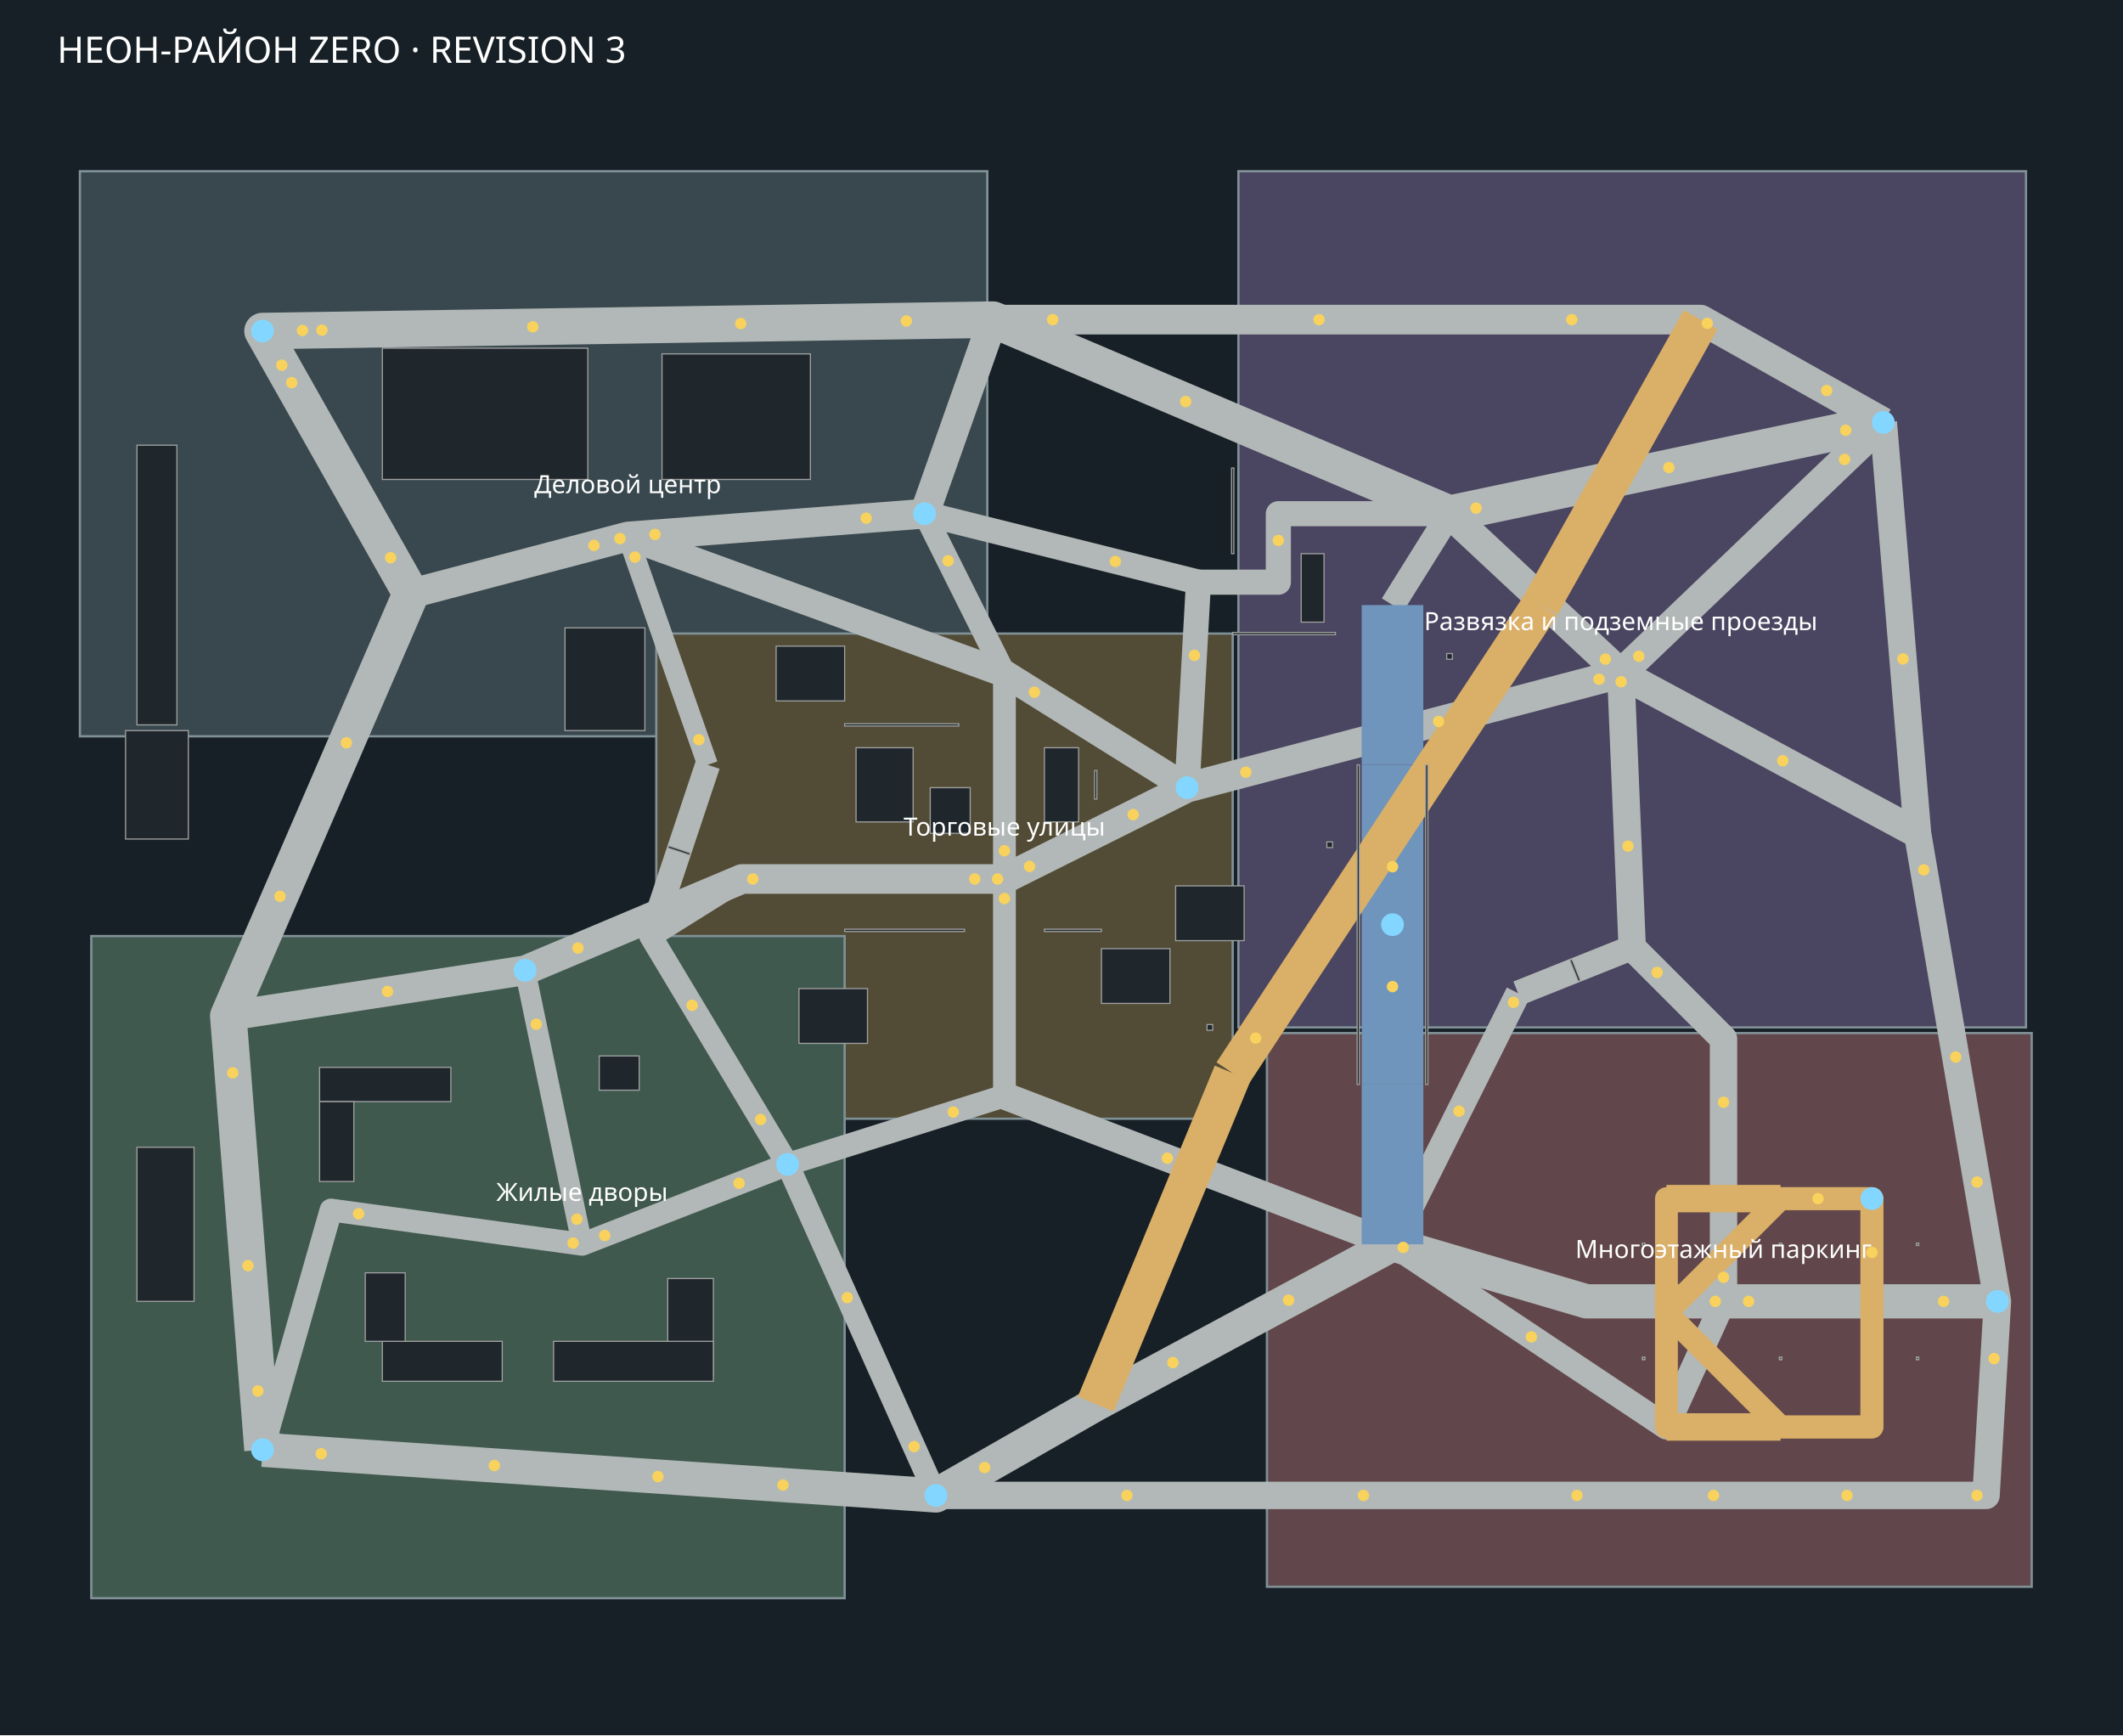
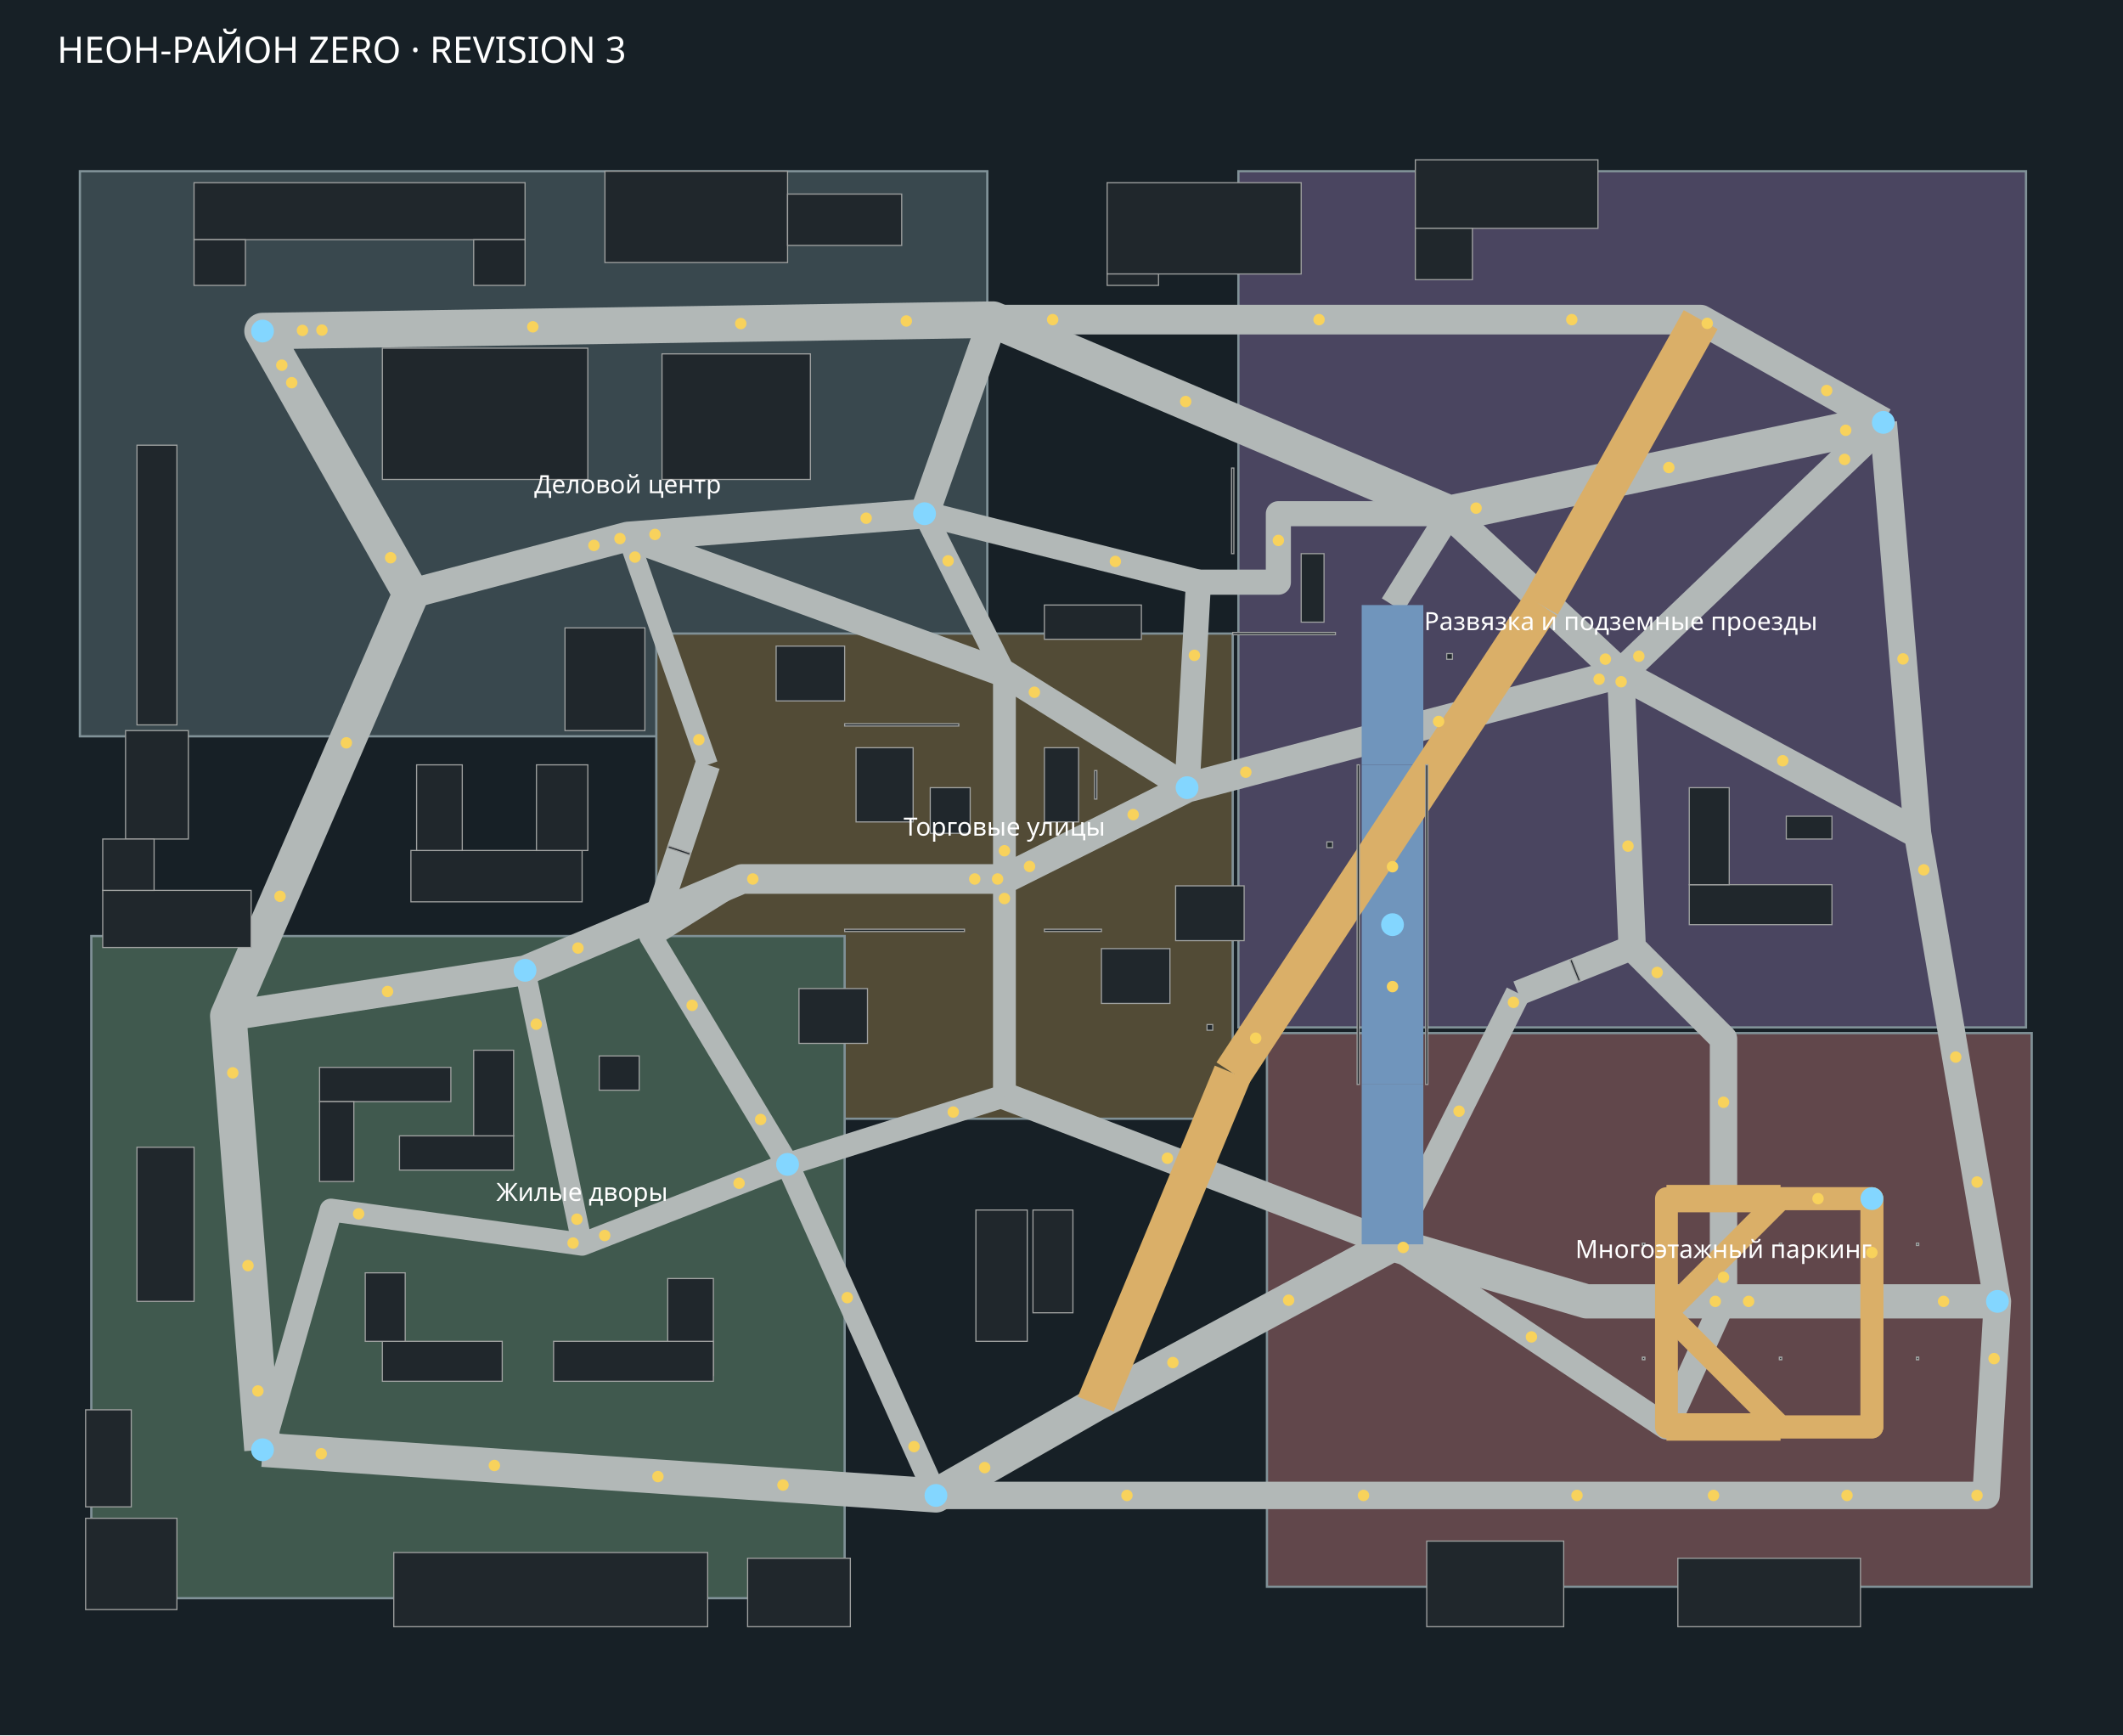
<svg xmlns="http://www.w3.org/2000/svg" viewBox="-30 -90 1860 1520">
  <rect x="-30" y="-90" width="1860" height="1520" fill="#172026" />
  <text x="20" y="-35" fill="white" font-size="32" font-family="sans-serif">НЕОН-РАЙОН ZERO · REVISION 3</text>
  <g transform="translate(0 1400) scale(1 -1)">
    <polygon points="40.0,845.0 835.0,845.0 835.0,1340.0 40.0,1340.0" fill="#39484e" stroke="#809197" stroke-width="2" />
    <polygon points="545.0,510.0 1050.0,510.0 1050.0,935.0 545.0,935.0" fill="#524b36" stroke="#809197" stroke-width="2" />
    <polygon points="50.0,90.0 710.0,90.0 710.0,670.0 50.0,670.0" fill="#40594e" stroke="#809197" stroke-width="2" />
    <polygon points="1055.0,590.0 1745.0,590.0 1745.0,1340.0 1055.0,1340.0" fill="#4a4560" stroke="#809197" stroke-width="2" />
    <polygon points="1080.0,100.0 1750.0,100.0 1750.0,585.0 1080.0,585.0" fill="#61474b" stroke="#809197" stroke-width="2" />
    <polyline points="200,220 790,180 930,260 1190,400 1360,350 1480,350 1600,350 1720,350" stroke="#b2b8b7" stroke-width="30" fill="none" stroke-linejoin="round" />
    <polyline points="790,180 1710,180 1720,350 1650,760 1620,1120" stroke="#b2b8b7" stroke-width="24" fill="none" stroke-linejoin="round" />
    <polyline points="200,220 170,600 330,970 200,1200 840,1210 1240,1040 1620,1120" stroke="#b2b8b7" stroke-width="32" fill="none" stroke-linejoin="round" />
    <polyline points="170,600 430,640 620,720 750,720 850,720 1010,800 1390,900 1650,760" stroke="#b2b8b7" stroke-width="26" fill="none" stroke-linejoin="round" />
    <polyline points="330,970 520,1020 780,1040 840,1210" stroke="#b2b8b7" stroke-width="26" fill="none" stroke-linejoin="round" />
    <polyline points="520,1020 850,900 1010,800" stroke="#b2b8b7" stroke-width="24" fill="none" stroke-linejoin="round" />
    <polyline points="850,720 850,900 780,1040" stroke="#b2b8b7" stroke-width="20" fill="none" stroke-linejoin="round" />
    <polyline points="620,720 540,670 660,470 850,530 850,720" stroke="#b2b8b7" stroke-width="20" fill="none" stroke-linejoin="round" />
    <polyline points="200,220 260,430 480,400 660,470 790,180" stroke="#b2b8b7" stroke-width="20" fill="none" stroke-linejoin="round" />
    <polyline points="480,400 430,640" stroke="#b2b8b7" stroke-width="18" fill="none" stroke-linejoin="round" />
    <polyline points="1010,800 1020,980 1090,980 1090,1040 1240,1040 1190,960" stroke="#b2b8b7" stroke-width="22" fill="none" stroke-linejoin="round" />
    <polyline points="1020,980 780,1040" stroke="#b2b8b7" stroke-width="22" fill="none" stroke-linejoin="round" />
    <polyline points="1240,1040 1390,900 1620,1120" stroke="#b2b8b7" stroke-width="26" fill="none" stroke-linejoin="round" />
    <polyline points="1480,350 1480,580 1400,660 1390,900" stroke="#b2b8b7" stroke-width="24" fill="none" stroke-linejoin="round" />
    <polyline points="1190,400 850,530" stroke="#b2b8b7" stroke-width="24" fill="none" stroke-linejoin="round" />
    <polyline points="1190,400 1430,240 1480,350" stroke="#b2b8b7" stroke-width="22" fill="none" stroke-linejoin="round" />
    <polyline points="1530,240 1610,240 1610,440 1430,440 1430,340 1530,240" stroke="#daaf68" stroke-width="20" fill="none" stroke-linejoin="round" />
    <polyline points="1530,440 1610,440 1610,240 1430,240 1430,340 1530,440" stroke="#daaf68" stroke-width="20" fill="none" stroke-linejoin="round" />
    <polyline points="1620,1120 1460,1210 840,1210" stroke="#b2b8b7" stroke-width="26" fill="none" stroke-linejoin="round" />
    <polyline points="540,670 620,720" stroke="#b2b8b7" stroke-width="18" fill="none" stroke-linejoin="round" />
    <polyline points="590,820 520,1020" stroke="#b2b8b7" stroke-width="18" fill="none" stroke-linejoin="round" />
    <polyline points="1300,620 1190,400" stroke="#b2b8b7" stroke-width="22" fill="none" stroke-linejoin="round" />
    <polyline points="1400,660 1480,580" stroke="#b2b8b7" stroke-width="22" fill="none" stroke-linejoin="round" />
    <polyline points="1190,960 1190,820" stroke="#7095bc" stroke-width="54" fill="none" stroke-linejoin="round" />
    <polyline points="1190,820 1190,680 1190,540" stroke="#7095bc" stroke-width="54" fill="none" stroke-linejoin="round" />
    <polyline points="1190,540 1190,400" stroke="#7095bc" stroke-width="54" fill="none" stroke-linejoin="round" />
    <polyline points="1430,240 1530,240" stroke="#daaf68" stroke-width="24" fill="none" stroke-linejoin="round" />
    <polyline points="1430,440 1530,440" stroke="#daaf68" stroke-width="24" fill="none" stroke-linejoin="round" />
    <polyline points="930,260 1050,550" stroke="#daaf68" stroke-width="34" fill="none" stroke-linejoin="round" />
    <polyline points="1050,550 1320,960" stroke="#daaf68" stroke-width="34" fill="none" stroke-linejoin="round" />
    <polyline points="1320,960 1460,1210" stroke="#daaf68" stroke-width="34" fill="none" stroke-linejoin="round" />
    <polyline points="540,670 590,820" stroke="#b2b8b7" stroke-width="22" fill="none" stroke-linejoin="round" />
    <polyline points="1300,620 1400,660" stroke="#b2b8b7" stroke-width="22" fill="none" stroke-linejoin="round" />
    <rect x="564.0" y="735.0" width="2.0" height="20.0" fill="#20272c" stroke="#a0a2a1" transform="rotate(71.56505 565.0 745.0)" />
    <rect x="1349.0" y="630.0" width="2.0" height="20.0" fill="#20272c" stroke="#a0a2a1" transform="rotate(21.80141 1350.0 640.0)" />
    <rect x="350.0" y="1080.0" width="95.0" height="95.0" fill="#20272c" stroke="#a0a2a1" transform="rotate(0 397.5 1127.5)" />
    <rect x="305.0" y="1070.0" width="180.0" height="115.0" fill="#20272c" stroke="#a0a2a1" transform="rotate(0 395.0 1127.5)" />
    <rect x="560.0" y="1090.0" width="90.0" height="75.0" fill="#20272c" stroke="#a0a2a1" transform="rotate(0 605.0 1127.5)" />
    <rect x="550.0" y="1070.0" width="130.0" height="110.0" fill="#20272c" stroke="#a0a2a1" transform="rotate(0 615.0 1125.0)" />
    <rect x="80.0" y="755.0" width="55.0" height="95.0" fill="#20272c" stroke="#a0a2a1" transform="rotate(0 107.5 802.5)" />
    <rect x="465.0" y="850.0" width="70.0" height="90.0" fill="#20272c" stroke="#a0a2a1" transform="rotate(0 500.0 895.0)" />
    <rect x="90.0" y="855.0" width="35.0" height="245.0" fill="#20272c" stroke="#a0a2a1" transform="rotate(0 107.5 977.5)" />
    <rect x="305.0" y="280.0" width="105.0" height="35.0" fill="#20272c" stroke="#a0a2a1" transform="rotate(0 357.5 297.5)" />
    <rect x="290.0" y="315.0" width="35.0" height="60.0" fill="#20272c" stroke="#a0a2a1" transform="rotate(0 307.5 345.0)" />
    <rect x="555.0" y="285.0" width="40.0" height="85.0" fill="#20272c" stroke="#a0a2a1" transform="rotate(0 575.0 327.5)" />
    <rect x="455.0" y="280.0" width="140.0" height="35.0" fill="#20272c" stroke="#a0a2a1" transform="rotate(0 525.0 297.5)" />
    <rect x="250.0" y="525.0" width="115.0" height="30.0" fill="#20272c" stroke="#a0a2a1" transform="rotate(0 307.5 540.0)" />
    <rect x="250.0" y="455.0" width="30.0" height="70.0" fill="#20272c" stroke="#a0a2a1" transform="rotate(0 265.0 490.0)" />
    <rect x="90.0" y="350.0" width="50.0" height="135.0" fill="#20272c" stroke="#a0a2a1" transform="rotate(0 115.0 417.5)" />
    <rect x="495.0" y="535.0" width="35.0" height="30.0" fill="#20272c" stroke="#a0a2a1" transform="rotate(0 512.5 550.0)" />
+     <rect x="140.0" y="1280.0" width="290.0" height="50.0" fill="#20272c" stroke="#a0a2a1" transform="rotate(0 285.0 1305.0)" />
+     <rect x="140.0" y="1240.0" width="45.0" height="40.0" fill="#20272c" stroke="#a0a2a1" transform="rotate(0 162.5 1260.0)" />
+     <rect x="385.0" y="1240.0" width="45.0" height="40.0" fill="#20272c" stroke="#a0a2a1" transform="rotate(0 407.5 1260.0)" />
+     <rect x="500.0" y="1260.0" width="160.0" height="80.0" fill="#20272c" stroke="#a0a2a1" transform="rotate(0 580.0 1300.0)" />
+     <rect x="660.0" y="1275.0" width="100.0" height="45.0" fill="#20272c" stroke="#a0a2a1" transform="rotate(0 710.0 1297.5)" />
+     <rect x="940.0" y="1250.0" width="170.0" height="80.0" fill="#20272c" stroke="#a0a2a1" transform="rotate(0 1025.0 1290.0)" />
+     <rect x="940.0" y="1240.0" width="45.0" height="10.0" fill="#20272c" stroke="#a0a2a1" transform="rotate(0 962.5 1245.0)" />
+     <rect x="1210.0" y="1290.0" width="160.0" height="60.0" fill="#20272c" stroke="#a0a2a1" transform="rotate(0 1290.0 1320.0)" />
+     <rect x="1210.0" y="1245.0" width="50.0" height="45.0" fill="#20272c" stroke="#a0a2a1" transform="rotate(0 1235.0 1267.5)" />
+     <rect x="60.0" y="660.0" width="130.0" height="50.0" fill="#20272c" stroke="#a0a2a1" transform="rotate(0 125.0 685.0)" />
+     <rect x="60.0" y="710.0" width="45.0" height="45.0" fill="#20272c" stroke="#a0a2a1" transform="rotate(0 82.5 732.5)" />
+     <rect x="330.0" y="700.0" width="150.0" height="45.0" fill="#20272c" stroke="#a0a2a1" transform="rotate(0 405.0 722.5)" />
+     <rect x="335.0" y="745.0" width="40.0" height="75.0" fill="#20272c" stroke="#a0a2a1" transform="rotate(0 355.0 782.5)" />
+     <rect x="440.0" y="745.0" width="45.0" height="75.0" fill="#20272c" stroke="#a0a2a1" transform="rotate(0 462.5 782.5)" />
+     <rect x="885.0" y="930.0" width="85.0" height="30.0" fill="#20272c" stroke="#a0a2a1" transform="rotate(0 927.5 945.0)" />
+     <rect x="1450.0" y="680.0" width="125.0" height="35.0" fill="#20272c" stroke="#a0a2a1" transform="rotate(0 1512.5 697.5)" />
+     <rect x="1450.0" y="715.0" width="35.0" height="85.0" fill="#20272c" stroke="#a0a2a1" transform="rotate(0 1467.5 757.5)" />
+     <rect x="1535.0" y="755.0" width="40.0" height="20.0" fill="#20272c" stroke="#a0a2a1" transform="rotate(0 1555.0 765.0)" />
+     <rect x="320.0" y="465.0" width="100.0" height="30.0" fill="#20272c" stroke="#a0a2a1" transform="rotate(0 370.0 480.0)" />
+     <rect x="385.0" y="495.0" width="35.0" height="75.0" fill="#20272c" stroke="#a0a2a1" transform="rotate(0 402.5 532.5)" />
+     <rect x="825.0" y="315.0" width="45.0" height="115.0" fill="#20272c" stroke="#a0a2a1" transform="rotate(0 847.5 372.5)" />
+     <rect x="875.0" y="340.0" width="35.0" height="90.0" fill="#20272c" stroke="#a0a2a1" transform="rotate(0 892.5 385.0)" />
+     <rect x="45.0" y="80.0" width="80.0" height="80.0" fill="#20272c" stroke="#a0a2a1" transform="rotate(0 85.0 120.0)" />
+     <rect x="45.0" y="170.0" width="40.0" height="85.0" fill="#20272c" stroke="#a0a2a1" transform="rotate(0 65.0 212.5)" />
+     <rect x="315.0" y="65.0" width="275.0" height="65.0" fill="#20272c" stroke="#a0a2a1" transform="rotate(0 452.5 97.5)" />
+     <rect x="625.0" y="65.0" width="90.0" height="60.0" fill="#20272c" stroke="#a0a2a1" transform="rotate(0 670.0 95.0)" />
+     <rect x="1220.0" y="65.0" width="120.0" height="75.0" fill="#20272c" stroke="#a0a2a1" transform="rotate(0 1280.0 102.5)" />
+     <rect x="1440.0" y="65.0" width="160.0" height="60.0" fill="#20272c" stroke="#a0a2a1" transform="rotate(0 1520.0 95.0)" />
    <rect x="710.0" y="674.0" width="105.0" height="2.0" fill="#20272c" stroke="#a0a2a1" transform="rotate(0.0 762.5 675.0)" />
    <rect x="885.0" y="674.0" width="50.0" height="2.0" fill="#20272c" stroke="#a0a2a1" transform="rotate(0.0 910.0 675.0)" />
    <rect x="710.0" y="854.0" width="100.0" height="2.0" fill="#20272c" stroke="#a0a2a1" transform="rotate(0.0 760.0 855.0)" />
    <rect x="917.5" y="801.5" width="25.0" height="2.0" fill="#20272c" stroke="#a0a2a1" transform="rotate(90.0 930.0 802.5)" />
    <rect x="720.0" y="770.0" width="50.0" height="65.0" fill="#20272c" stroke="#a0a2a1" transform="rotate(0 745.0 802.5)" />
    <rect x="885.0" y="770.0" width="30.0" height="65.0" fill="#20272c" stroke="#a0a2a1" transform="rotate(0 900.0 802.5)" />
    <rect x="785.0" y="760.0" width="35.0" height="40.0" fill="#20272c" stroke="#a0a2a1" transform="rotate(0 802.5 780.0)" />
    <rect x="670.0" y="576.0" width="60.0" height="48.0" fill="#20272c" stroke="#a0a2a1" transform="rotate(0 700.0 600.0)" />
    <rect x="935.0" y="611.0" width="60.0" height="48.0" fill="#20272c" stroke="#a0a2a1" transform="rotate(0 965.0 635.0)" />
    <rect x="1000.0" y="666.0" width="60.0" height="48.0" fill="#20272c" stroke="#a0a2a1" transform="rotate(0 1030.0 690.0)" />
    <rect x="650.0" y="876.0" width="60.0" height="48.0" fill="#20272c" stroke="#a0a2a1" transform="rotate(0 680.0 900.0)" />
    <rect x="1012.5" y="1041.5" width="75.0" height="2.0" fill="#20272c" stroke="#a0a2a1" transform="rotate(90.0 1050.0 1042.5)" />
    <rect x="1050.0" y="934.0" width="90.0" height="2.0" fill="#20272c" stroke="#a0a2a1" transform="rotate(0.0 1095.0 935.0)" />
    <rect x="1110.0" y="945.0" width="20.0" height="60.0" fill="#20272c" stroke="#a0a2a1" transform="rotate(0 1120.0 975.0)" />
    <rect x="1020.0" y="679.0" width="280.0" height="2.0" fill="#20272c" stroke="#a0a2a1" transform="rotate(90.0 1160.0 680.0)" />
    <rect x="1080.0" y="679.0" width="280.0" height="2.0" fill="#20272c" stroke="#a0a2a1" transform="rotate(90.0 1220.0 680.0)" />
    <rect x="1409.0" y="299.0" width="2.0" height="2.0" fill="#20272c" stroke="#a0a2a1" transform="rotate(0 1410.0 300.0)" />
    <rect x="1409.0" y="299.0" width="2.0" height="2.0" fill="#20272c" stroke="#a0a2a1" transform="rotate(0 1410.0 300.0)" />
    <rect x="1409.0" y="399.0" width="2.0" height="2.0" fill="#20272c" stroke="#a0a2a1" transform="rotate(0 1410.0 400.0)" />
    <rect x="1409.0" y="399.0" width="2.0" height="2.0" fill="#20272c" stroke="#a0a2a1" transform="rotate(0 1410.0 400.0)" />
    <rect x="1529.0" y="299.0" width="2.0" height="2.0" fill="#20272c" stroke="#a0a2a1" transform="rotate(0 1530.0 300.0)" />
    <rect x="1529.0" y="299.0" width="2.0" height="2.0" fill="#20272c" stroke="#a0a2a1" transform="rotate(0 1530.0 300.0)" />
    <rect x="1529.0" y="399.0" width="2.0" height="2.0" fill="#20272c" stroke="#a0a2a1" transform="rotate(0 1530.0 400.0)" />
    <rect x="1529.0" y="399.0" width="2.0" height="2.0" fill="#20272c" stroke="#a0a2a1" transform="rotate(0 1530.0 400.0)" />
    <rect x="1649.0" y="299.0" width="2.0" height="2.0" fill="#20272c" stroke="#a0a2a1" transform="rotate(0 1650.0 300.0)" />
    <rect x="1649.0" y="299.0" width="2.0" height="2.0" fill="#20272c" stroke="#a0a2a1" transform="rotate(0 1650.0 300.0)" />
    <rect x="1649.0" y="399.0" width="2.0" height="2.0" fill="#20272c" stroke="#a0a2a1" transform="rotate(0 1650.0 400.0)" />
    <rect x="1649.0" y="399.0" width="2.0" height="2.0" fill="#20272c" stroke="#a0a2a1" transform="rotate(0 1650.0 400.0)" />
    <rect x="1027.5" y="587.5" width="5.0" height="5.0" fill="#20272c" stroke="#a0a2a1" transform="rotate(0 1030.0 590.0)" />
    <rect x="1132.5" y="747.5" width="5.0" height="5.0" fill="#20272c" stroke="#a0a2a1" transform="rotate(0 1135.0 750.0)" />
    <rect x="1237.5" y="912.5" width="5.0" height="5.0" fill="#20272c" stroke="#a0a2a1" transform="rotate(0 1240.0 915.0)" />
    <circle cx="251.414" cy="216.514" r="5" fill="#f8d25c" />
    <circle cx="195.933" cy="271.511" r="5" fill="#f8d25c" />
    <circle cx="962.8" cy="776.4" r="5" fill="#f8d25c" />
    <circle cx="1061.511" cy="813.556" r="5" fill="#f8d25c" />
    <circle cx="1672.8" cy="350.0" r="5" fill="#f8d25c" />
    <circle cx="1717.05" cy="299.85" r="5" fill="#f8d25c" />
    <circle cx="617.52" cy="453.48" r="5" fill="#f8d25c" />
    <circle cx="636.4" cy="509.333" r="5" fill="#f8d25c" />
    <circle cx="800.65" cy="998.7" r="5" fill="#f8d25c" />
    <circle cx="728.867" cy="1036.067" r="5" fill="#f8d25c" />
    <circle cx="1190.0" cy="730.75" r="5" fill="#f8d25c" />
    <circle cx="1190.0" cy="625.75" r="5" fill="#f8d25c" />
    <circle cx="1610.0" cy="392.8" r="5" fill="#f8d25c" />
    <circle cx="1562.8" cy="440.0" r="5" fill="#f8d25c" />
    <circle cx="225.567" cy="1154.767" r="5" fill="#f8d25c" />
    <circle cx="252.053" cy="1200.813" r="5" fill="#f8d25c" />
    <circle cx="1586.075" cy="1087.55" r="5" fill="#f8d25c" />
    <circle cx="1570.4" cy="1147.9" r="5" fill="#f8d25c" />
    <circle cx="770.825" cy="222.775" r="5" fill="#f8d25c" />
    <circle cx="832.7" cy="204.4" r="5" fill="#f8d25c" />
    <circle cx="439.833" cy="592.8" r="5" fill="#f8d25c" />
    <circle cx="476.36" cy="659.52" r="5" fill="#f8d25c" />
    <circle cx="513.16" cy="1018.2" r="5" fill="#f8d25c" />
    <circle cx="526.3" cy="1002.0" r="5" fill="#f8d25c" />
    <circle cx="543.833" cy="1021.833" r="5" fill="#f8d25c" />
    <circle cx="490.36" cy="1012.2" r="5" fill="#f8d25c" />
    <circle cx="844.0" cy="720.0" r="5" fill="#f8d25c" />
    <circle cx="850.0" cy="702.9" r="5" fill="#f8d25c" />
    <circle cx="872.0" cy="731.0" r="5" fill="#f8d25c" />
    <circle cx="850.0" cy="744.75" r="5" fill="#f8d25c" />
    <circle cx="824.0" cy="720.0" r="5" fill="#f8d25c" />
    <circle cx="472.08" cy="401.08" r="5" fill="#f8d25c" />
    <circle cx="499.8" cy="407.7" r="5" fill="#f8d25c" />
    <circle cx="475.417" cy="422.0" r="5" fill="#f8d25c" />
    <circle cx="1390.3" cy="892.8" r="5" fill="#f8d25c" />
    <circle cx="1376.5" cy="912.6" r="5" fill="#f8d25c" />
    <circle cx="1371.0" cy="895.0" r="5" fill="#f8d25c" />
    <circle cx="1405.812" cy="915.125" r="5" fill="#f8d25c" />
    <circle cx="1472.8" cy="350.0" r="5" fill="#f8d25c" />
    <circle cx="1480.0" cy="371.083" r="5" fill="#f8d25c" />
    <circle cx="1502.0" cy="350.0" r="5" fill="#f8d25c" />
    <circle cx="1587.067" cy="1113.067" r="5" fill="#f8d25c" />
    <circle cx="216.9" cy="1170.1" r="5" fill="#f8d25c" />
    <circle cx="234.987" cy="1200.547" r="5" fill="#f8d25c" />
    <circle cx="1125.643" cy="1210.0" r="5" fill="#f8d25c" />
    <circle cx="1164.571" cy="180.0" r="5" fill="#f8d25c" />
    <circle cx="1655.46" cy="728.02" r="5" fill="#f8d25c" />
    <circle cx="273.467" cy="839.267" r="5" fill="#f8d25c" />
    <circle cx="173.933" cy="550.178" r="5" fill="#f8d25c" />
    <circle cx="992.8" cy="475.4" r="5" fill="#f8d25c" />
    <circle cx="1421.867" cy="638.133" r="5" fill="#f8d25c" />
    <circle cx="892.257" cy="1210.0" r="5" fill="#f8d25c" />
    <circle cx="1347.071" cy="1210.0" r="5" fill="#f8d25c" />
    <circle cx="1199.35" cy="397.25" r="5" fill="#f8d25c" />
    <circle cx="546.414" cy="196.514" r="5" fill="#f8d25c" />
    <circle cx="618.987" cy="1206.547" r="5" fill="#f8d25c" />
    <circle cx="1090.0" cy="1016.6" r="5" fill="#f8d25c" />
    <circle cx="1351.638" cy="180.0" r="5" fill="#f8d25c" />
    <circle cx="436.8" cy="1203.7" r="5" fill="#f8d25c" />
    <circle cx="1637.267" cy="912.8" r="5" fill="#f8d25c" />
    <circle cx="997.6" cy="296.4" r="5" fill="#f8d25c" />
    <circle cx="1588.21" cy="180.0" r="5" fill="#f8d25c" />
    <circle cx="1263.222" cy="1044.889" r="5" fill="#f8d25c" />
    <circle cx="312.233" cy="1001.433" r="5" fill="#f8d25c" />
    <circle cx="1683.46" cy="564.02" r="5" fill="#f8d25c" />
    <circle cx="805.16" cy="515.84" r="5" fill="#f8d25c" />
    <circle cx="629.533" cy="720.0" r="5" fill="#f8d25c" />
    <circle cx="284.2" cy="426.7" r="5" fill="#f8d25c" />
    <circle cx="1432.111" cy="1080.444" r="5" fill="#f8d25c" />
    <circle cx="215.333" cy="704.833" r="5" fill="#f8d25c" />
    <circle cx="947.2" cy="998.2" r="5" fill="#f8d25c" />
    <circle cx="403.129" cy="206.229" r="5" fill="#f8d25c" />
    <circle cx="712.325" cy="353.275" r="5" fill="#f8d25c" />
    <circle cx="1531.886" cy="823.6" r="5" fill="#f8d25c" />
    <circle cx="1311.714" cy="318.857" r="5" fill="#f8d25c" />
    <circle cx="1008.8" cy="1138.26" r="5" fill="#f8d25c" />
    <circle cx="876.24" cy="883.6" r="5" fill="#f8d25c" />
    <circle cx="1230.4" cy="858.0" r="5" fill="#f8d25c" />
    <circle cx="1070.127" cy="580.564" r="5" fill="#f8d25c" />
    <circle cx="582.3" cy="842.0" r="5" fill="#f8d25c" />
    <circle cx="764.053" cy="1208.813" r="5" fill="#f8d25c" />
    <circle cx="309.533" cy="621.467" r="5" fill="#f8d25c" />
    <circle cx="1248.3" cy="516.6" r="5" fill="#f8d25c" />
    <circle cx="957.352" cy="180.0" r="5" fill="#f8d25c" />
    <circle cx="1480.0" cy="524.417" r="5" fill="#f8d25c" />
    <circle cx="1465.76" cy="1206.76" r="5" fill="#f8d25c" />
    <circle cx="1471.238" cy="180.0" r="5" fill="#f8d25c" />
    <circle cx="1702.114" cy="180.0" r="5" fill="#f8d25c" />
    <circle cx="1396.3" cy="748.8" r="5" fill="#f8d25c" />
    <circle cx="576.4" cy="609.333" r="5" fill="#f8d25c" />
    <circle cx="1099.0" cy="351.0" r="5" fill="#f8d25c" />
    <circle cx="655.986" cy="189.086" r="5" fill="#f8d25c" />
    <circle cx="1702.15" cy="454.55" r="5" fill="#f8d25c" />
    <circle cx="1016.44" cy="915.92" r="5" fill="#f8d25c" />
    <circle cx="187.267" cy="381.289" r="5" fill="#f8d25c" />
    <circle cx="1295.967" cy="611.933" r="5" fill="#f8d25c" />
    <circle cx="200.0" cy="220.0" r="10" fill="#83d6ff" />
    <circle cx="1010.0" cy="800.0" r="10" fill="#83d6ff" />
    <circle cx="1720.0" cy="350.0" r="10" fill="#83d6ff" />
    <circle cx="660.0" cy="470.0" r="10" fill="#83d6ff" />
    <circle cx="780.0" cy="1040.0" r="10" fill="#83d6ff" />
    <circle cx="1190.0" cy="680.0" r="10" fill="#83d6ff" />
    <circle cx="1610.0" cy="440.0" r="10" fill="#83d6ff" />
    <circle cx="200.0" cy="1200.0" r="10" fill="#83d6ff" />
    <circle cx="1620.0" cy="1120.0" r="10" fill="#83d6ff" />
    <circle cx="790.0" cy="180.0" r="10" fill="#83d6ff" />
    <circle cx="430.0" cy="640.0" r="10" fill="#83d6ff" />
  </g>
  <text x="520.0" y="342.0" fill="white" text-anchor="middle" font-size="22" font-family="sans-serif">Деловой центр</text>
  <text x="850.0" y="642.0" fill="white" text-anchor="middle" font-size="22" font-family="sans-serif">Торговые улицы</text>
  <text x="480.0" y="962.0" fill="white" text-anchor="middle" font-size="22" font-family="sans-serif">Жилые дворы</text>
  <text x="1390.0" y="462.0" fill="white" text-anchor="middle" font-size="22" font-family="sans-serif">Развязка и подземные проезды</text>
  <text x="1480.0" y="1012.0" fill="white" text-anchor="middle" font-size="22" font-family="sans-serif">Многоэтажный паркинг</text>
</svg>
